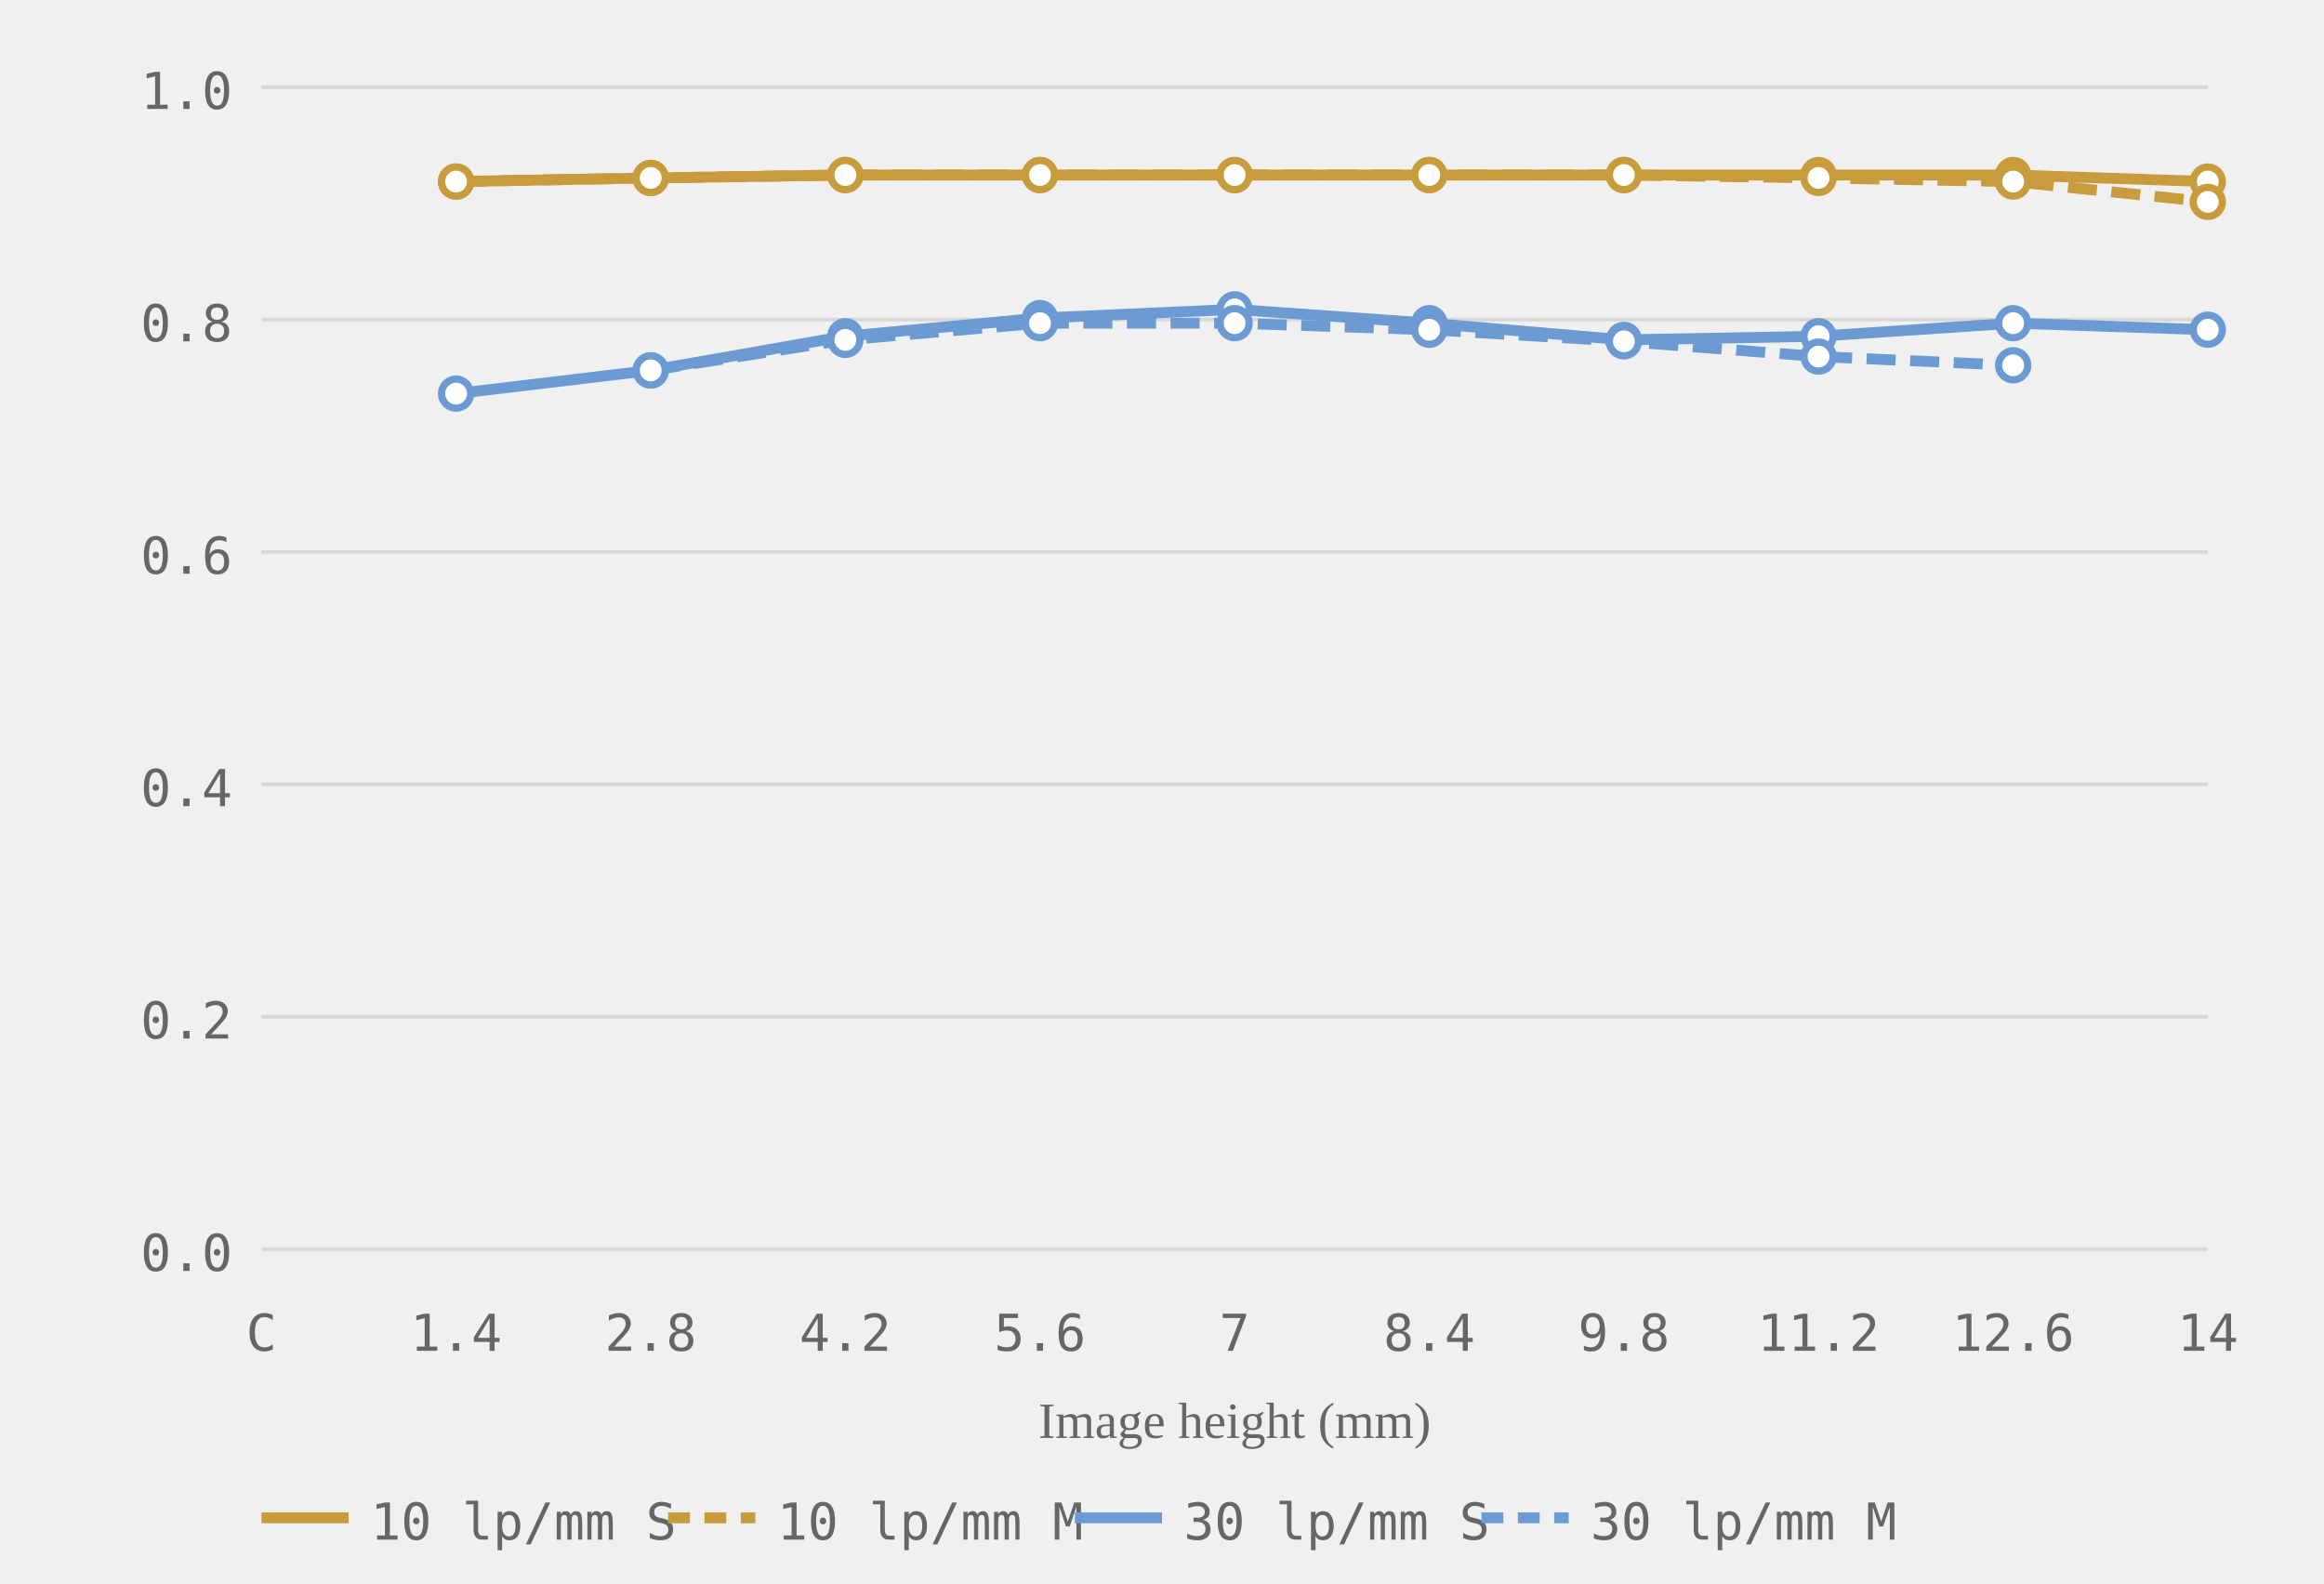
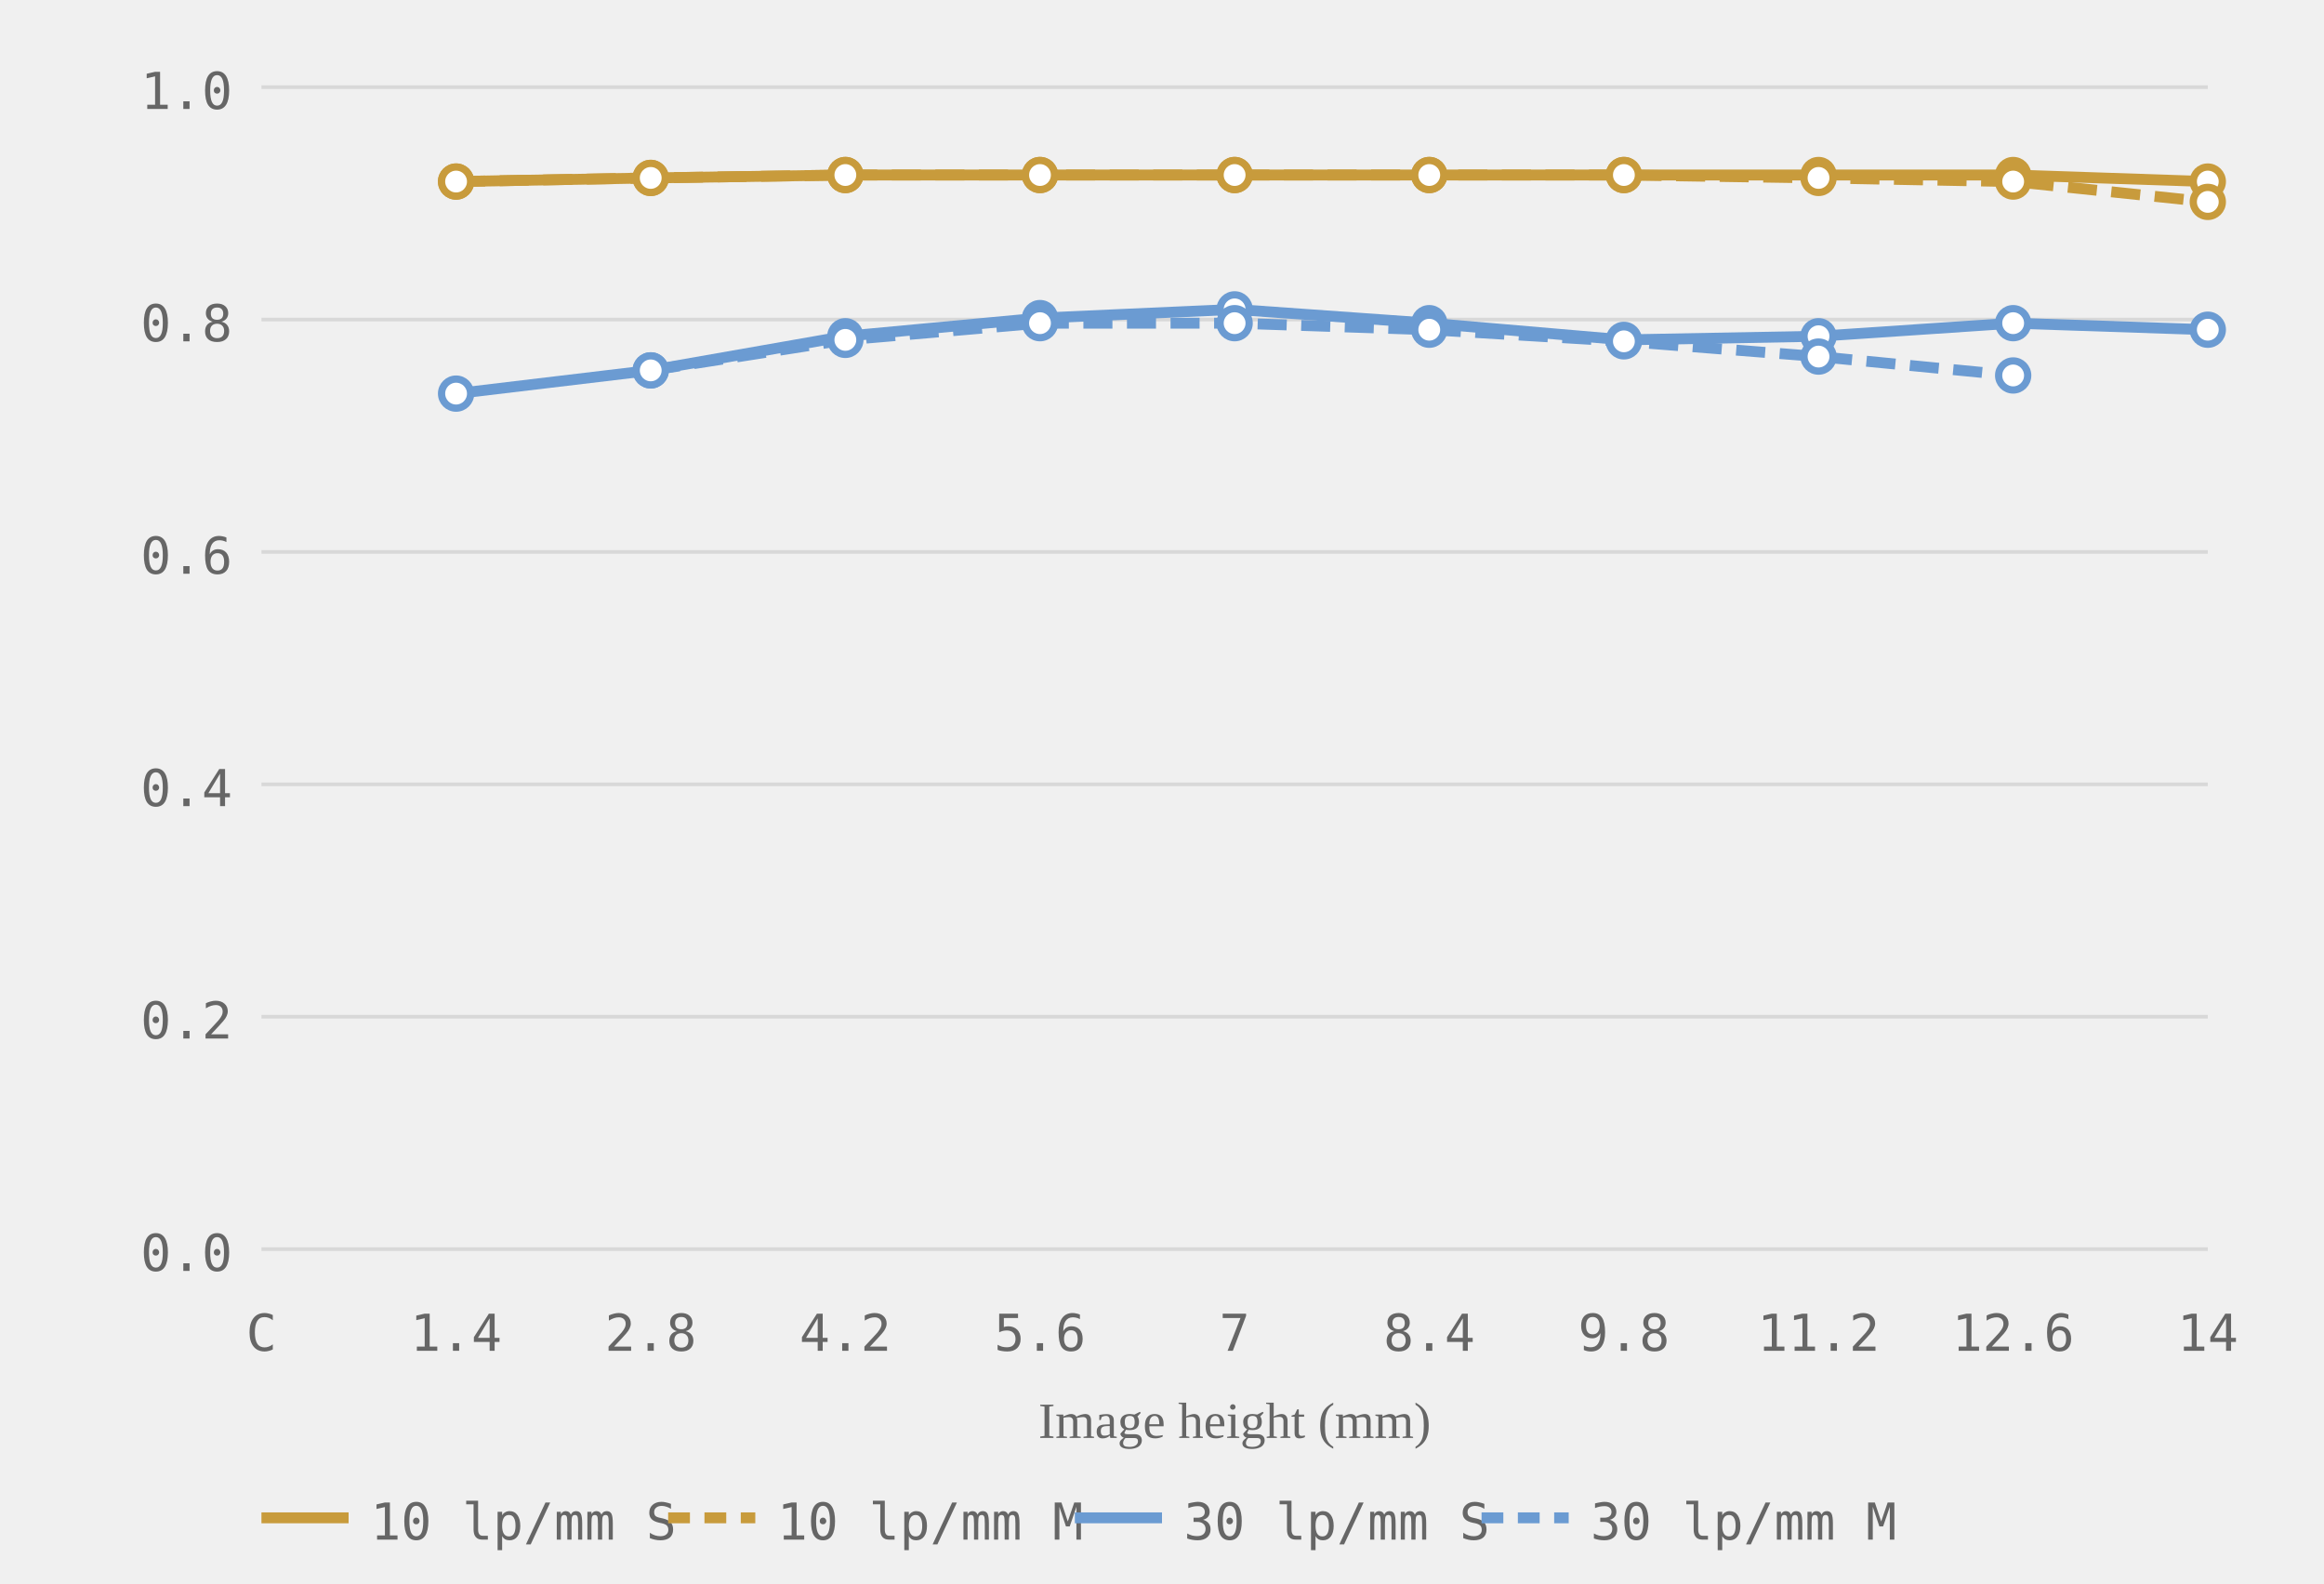
<svg xmlns="http://www.w3.org/2000/svg" viewBox="0 0 320 218" role="img" aria-label="MTF chart, generated from readings">
  <style>.grid-line { stroke: #d8d8d8; stroke-width: 0.5; }.axis-label { font-size: 7px; fill: #666666; font-family: ui-monospace, monospace; }.axis-y { text-anchor: end; }.axis-x { text-anchor: middle; }.axis-title { font-size: 7px; fill: #666666; text-anchor: middle; }.curve { fill: none; stroke-width: 1.5; }.curve-m { stroke-dasharray: 4 2; }.dot { fill: white; stroke-width: 1; }.legend-text { font-size: 7px; fill: #666666; font-family: ui-monospace, monospace; }</style>
  <line class="grid-line" x1="36" y1="172.0" x2="304" y2="172.0" />
  <line class="grid-line" x1="36" y1="140.0" x2="304" y2="140.0" />
  <line class="grid-line" x1="36" y1="108.0" x2="304" y2="108.0" />
  <line class="grid-line" x1="36" y1="76.0" x2="304" y2="76.0" />
  <line class="grid-line" x1="36" y1="44.0" x2="304" y2="44.0" />
  <line class="grid-line" x1="36" y1="12.0" x2="304" y2="12.0" />
  <text class="axis-label axis-y" x="32" y="175.0">0.0</text>
  <text class="axis-label axis-y" x="32" y="143.0">0.2</text>
  <text class="axis-label axis-y" x="32" y="111.0">0.4</text>
  <text class="axis-label axis-y" x="32" y="79.0">0.6</text>
  <text class="axis-label axis-y" x="32" y="47.0">0.8</text>
  <text class="axis-label axis-y" x="32" y="15.0">1.0</text>
  <text class="axis-label axis-x" x="36.0" y="186">C</text>
  <text class="axis-label axis-x" x="62.8" y="186">1.4</text>
  <text class="axis-label axis-x" x="89.6" y="186">2.8</text>
  <text class="axis-label axis-x" x="116.4" y="186">4.2</text>
  <text class="axis-label axis-x" x="143.2" y="186">5.6</text>
  <text class="axis-label axis-x" x="170.0" y="186">7</text>
  <text class="axis-label axis-x" x="196.8" y="186">8.4</text>
  <text class="axis-label axis-x" x="223.6" y="186">9.8</text>
  <text class="axis-label axis-x" x="250.4" y="186">11.2</text>
  <text class="axis-label axis-x" x="277.2" y="186">12.6</text>
  <text class="axis-label axis-x" x="304.0" y="186">14</text>
  <text class="axis-title" x="170.0" y="198">Image height (mm)</text>
  <polyline class="curve curve-10" style="stroke:#c89b3c" points="62.8,25.0 89.6,24.5 116.4,24.1 143.2,24.1 170.0,24.1 196.8,24.1 223.6,24.1 250.4,24.1 277.2,24.1 304.0,25.0" />
  <polyline class="curve curve-10 curve-m" style="stroke:#c89b3c" points="62.8,25.0 89.6,24.5 116.4,24.1 143.2,24.1 170.0,24.1 196.8,24.1 223.6,24.1 250.4,24.5 277.2,25.0 304.0,27.8" stroke-dasharray="4 2" />
  <polyline class="curve curve-30" style="stroke:#6b9bd2" points="62.8,54.2 89.6,51.0 116.4,46.3 143.2,43.8 170.0,42.6 196.8,44.5 223.6,46.8 250.4,46.3 277.2,44.5 304.0,45.4" />
-   <polyline class="curve curve-30 curve-m" style="stroke:#6b9bd2" points="89.6,51.0 116.4,46.8 143.2,44.5 170.0,44.5 196.8,45.4 223.6,47.0 250.4,49.1 277.2,50.3" stroke-dasharray="4 2" />
+   <polyline class="curve curve-30 curve-m" style="stroke:#6b9bd2" points="89.6,51.0 116.4,46.8 143.2,44.5 170.0,44.5 196.8,45.4 223.6,47.0 250.4,49.1 277.2,51.7" stroke-dasharray="4 2" />
  <circle class="dot dot-10" style="stroke:#c89b3c" cx="62.8" cy="25.0" r="2" />
  <circle class="dot dot-10" style="stroke:#c89b3c" cx="89.6" cy="24.5" r="2" />
  <circle class="dot dot-10" style="stroke:#c89b3c" cx="116.4" cy="24.1" r="2" />
  <circle class="dot dot-10" style="stroke:#c89b3c" cx="143.2" cy="24.1" r="2" />
  <circle class="dot dot-10" style="stroke:#c89b3c" cx="170.0" cy="24.1" r="2" />
  <circle class="dot dot-10" style="stroke:#c89b3c" cx="196.8" cy="24.1" r="2" />
  <circle class="dot dot-10" style="stroke:#c89b3c" cx="223.6" cy="24.1" r="2" />
  <circle class="dot dot-10" style="stroke:#c89b3c" cx="250.4" cy="24.1" r="2" />
  <circle class="dot dot-10" style="stroke:#c89b3c" cx="277.2" cy="24.1" r="2" />
  <circle class="dot dot-10" style="stroke:#c89b3c" cx="304.0" cy="25.0" r="2" />
  <circle class="dot dot-10" style="stroke:#c89b3c" cx="62.8" cy="25.0" r="2" />
  <circle class="dot dot-10" style="stroke:#c89b3c" cx="89.6" cy="24.5" r="2" />
  <circle class="dot dot-10" style="stroke:#c89b3c" cx="116.4" cy="24.1" r="2" />
  <circle class="dot dot-10" style="stroke:#c89b3c" cx="143.2" cy="24.1" r="2" />
  <circle class="dot dot-10" style="stroke:#c89b3c" cx="170.0" cy="24.1" r="2" />
  <circle class="dot dot-10" style="stroke:#c89b3c" cx="196.8" cy="24.1" r="2" />
  <circle class="dot dot-10" style="stroke:#c89b3c" cx="223.6" cy="24.1" r="2" />
  <circle class="dot dot-10" style="stroke:#c89b3c" cx="250.4" cy="24.5" r="2" />
  <circle class="dot dot-10" style="stroke:#c89b3c" cx="277.2" cy="25.0" r="2" />
  <circle class="dot dot-10" style="stroke:#c89b3c" cx="304.0" cy="27.8" r="2" />
  <circle class="dot dot-30" style="stroke:#6b9bd2" cx="62.8" cy="54.2" r="2" />
  <circle class="dot dot-30" style="stroke:#6b9bd2" cx="89.6" cy="51.0" r="2" />
  <circle class="dot dot-30" style="stroke:#6b9bd2" cx="116.4" cy="46.3" r="2" />
  <circle class="dot dot-30" style="stroke:#6b9bd2" cx="143.2" cy="43.8" r="2" />
  <circle class="dot dot-30" style="stroke:#6b9bd2" cx="170.0" cy="42.6" r="2" />
  <circle class="dot dot-30" style="stroke:#6b9bd2" cx="196.8" cy="44.5" r="2" />
  <circle class="dot dot-30" style="stroke:#6b9bd2" cx="223.6" cy="46.8" r="2" />
  <circle class="dot dot-30" style="stroke:#6b9bd2" cx="250.4" cy="46.3" r="2" />
  <circle class="dot dot-30" style="stroke:#6b9bd2" cx="277.2" cy="44.5" r="2" />
  <circle class="dot dot-30" style="stroke:#6b9bd2" cx="304.0" cy="45.4" r="2" />
  <circle class="dot dot-30" style="stroke:#6b9bd2" cx="89.6" cy="51.0" r="2" />
  <circle class="dot dot-30" style="stroke:#6b9bd2" cx="116.4" cy="46.8" r="2" />
  <circle class="dot dot-30" style="stroke:#6b9bd2" cx="143.2" cy="44.5" r="2" />
  <circle class="dot dot-30" style="stroke:#6b9bd2" cx="170.0" cy="44.5" r="2" />
  <circle class="dot dot-30" style="stroke:#6b9bd2" cx="196.8" cy="45.4" r="2" />
  <circle class="dot dot-30" style="stroke:#6b9bd2" cx="223.6" cy="47.0" r="2" />
  <circle class="dot dot-30" style="stroke:#6b9bd2" cx="250.4" cy="49.1" r="2" />
-   <circle class="dot dot-30" style="stroke:#6b9bd2" cx="277.2" cy="50.3" r="2" />
+   <circle class="dot dot-30" style="stroke:#6b9bd2" cx="277.2" cy="51.7" r="2" />
  <line x1="36" y1="209" x2="48" y2="209" stroke="#c89b3c" stroke-width="1.5" />
  <text class="legend-text" x="51" y="212">10 lp/mm S</text>
  <line x1="92" y1="209" x2="104" y2="209" stroke="#c89b3c" stroke-width="1.5" stroke-dasharray="3 2" />
  <text class="legend-text" x="107" y="212">10 lp/mm M</text>
  <line x1="148" y1="209" x2="160" y2="209" stroke="#6b9bd2" stroke-width="1.5" />
  <text class="legend-text" x="163" y="212">30 lp/mm S</text>
  <line x1="204" y1="209" x2="216" y2="209" stroke="#6b9bd2" stroke-width="1.5" stroke-dasharray="3 2" />
  <text class="legend-text" x="219" y="212">30 lp/mm M</text>
</svg>
